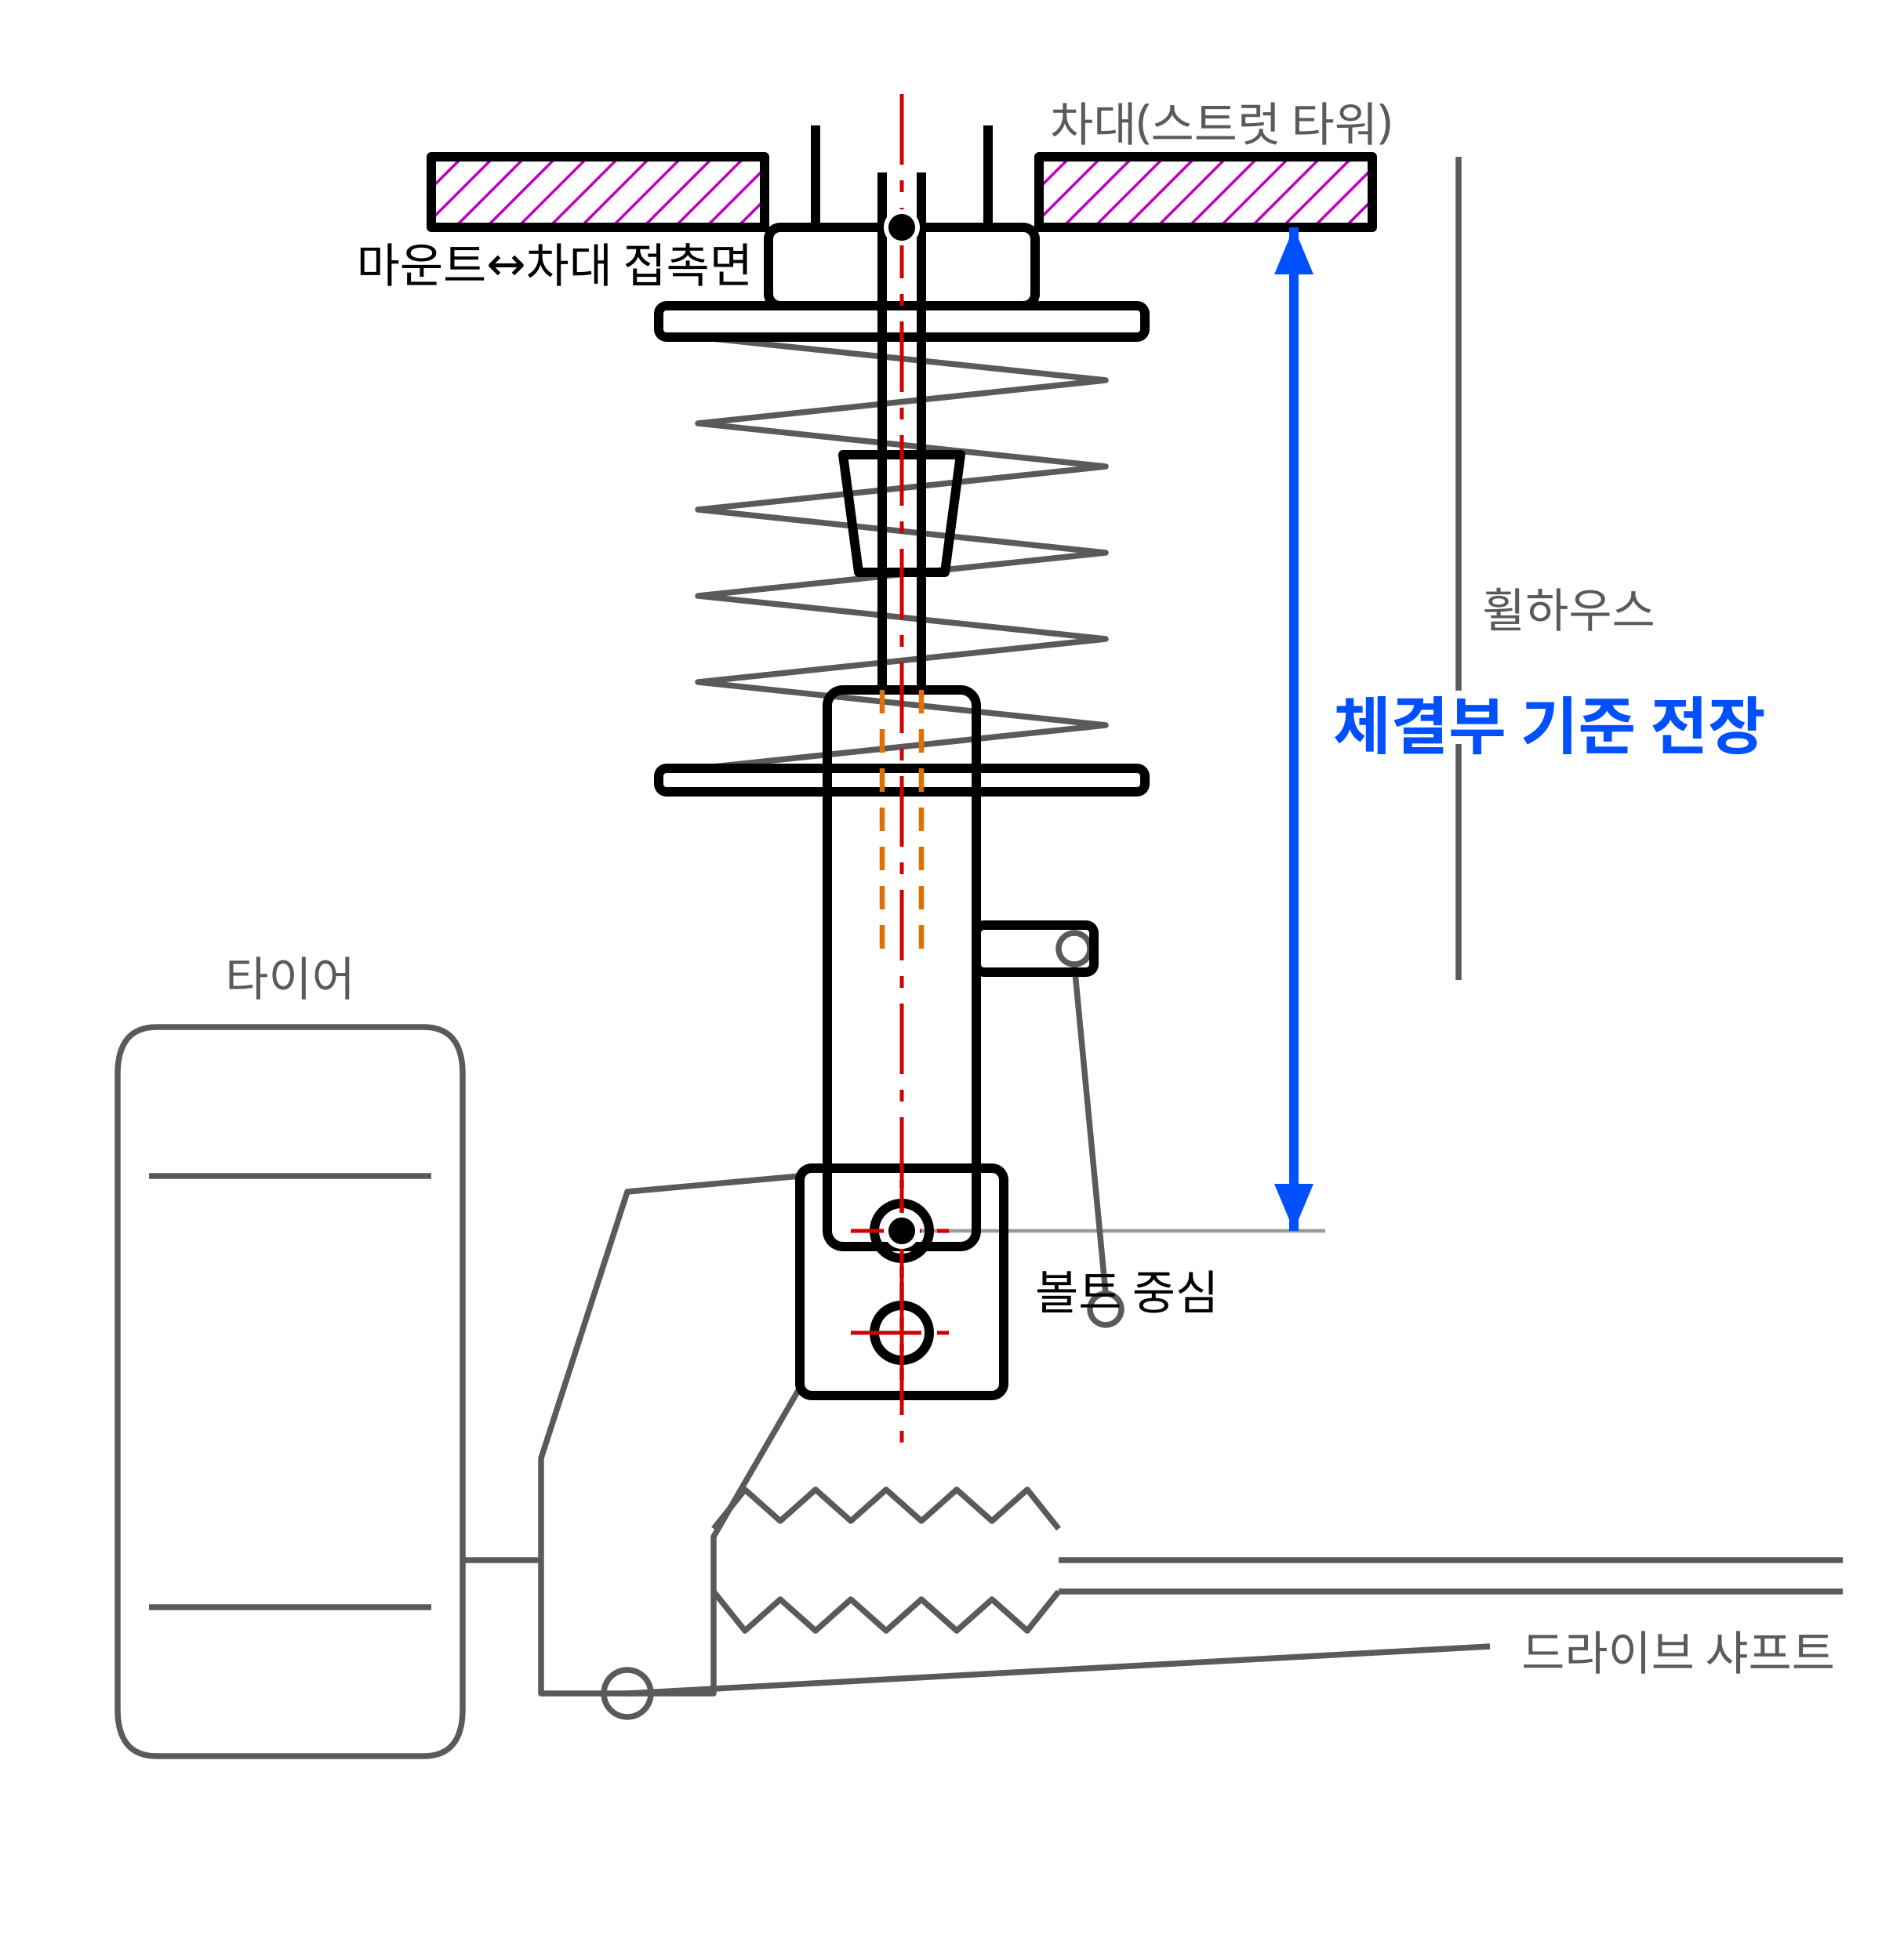
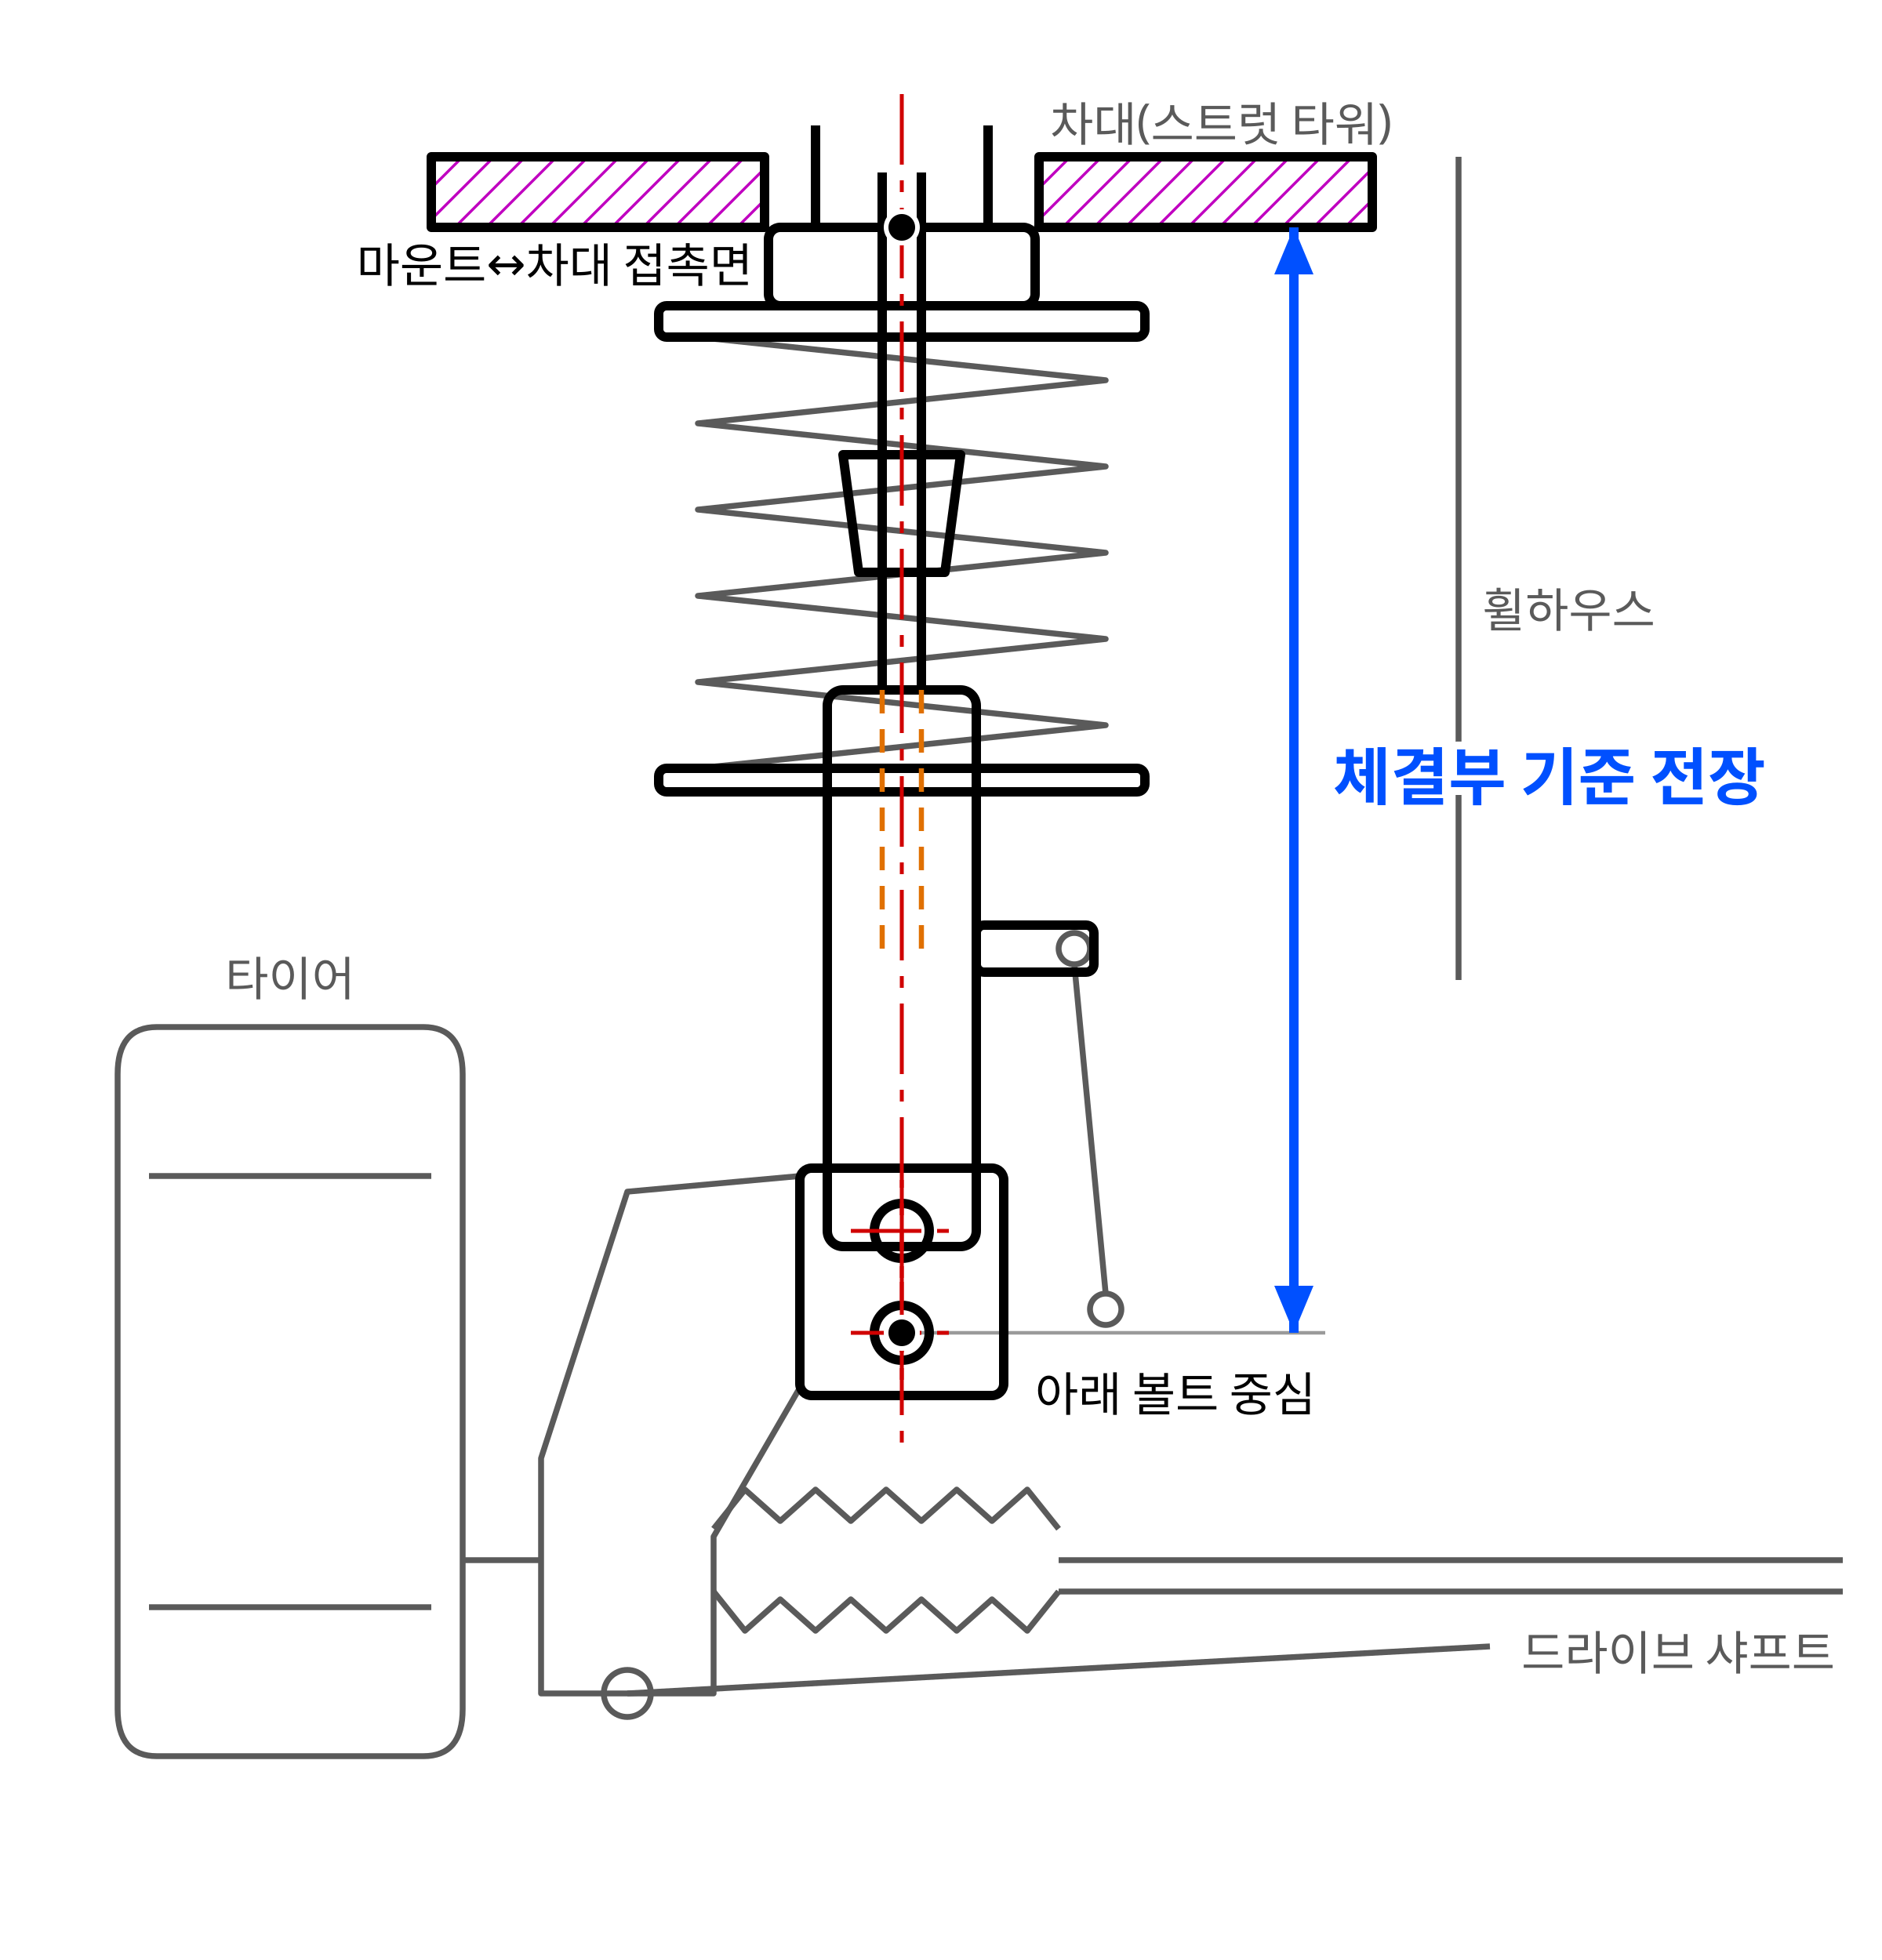
<svg xmlns="http://www.w3.org/2000/svg" viewBox="0 0 480 500">
  <defs>
    <marker id="ar" viewBox="0 0 12 10" refX="12" refY="5" markerWidth="12" markerHeight="10" markerUnits="userSpaceOnUse" orient="auto-start-reverse">
      <path d="M0 0L12 5L0 10z" fill="#0050FF" />
    </marker>
  </defs>
  <rect width="480" height="500" fill="#fff" />
  <g id="layer-0HAT" fill="none" stroke-linejoin="round" stroke="#C000C0" stroke-width="0.7">
    <clipPath id="h1">
      <rect x="110" y="40" width="85" height="18" />
    </clipPath>
    <g clip-path="url(#h1)">
      <line x1="92.0" y1="58.0" x2="110.0" y2="40.0" />
      <line x1="100.0" y1="58.0" x2="118.0" y2="40.0" />
      <line x1="108.0" y1="58.0" x2="126.0" y2="40.0" />
      <line x1="116.0" y1="58.0" x2="134.0" y2="40.0" />
      <line x1="124.0" y1="58.0" x2="142.0" y2="40.0" />
      <line x1="132.0" y1="58.0" x2="150.0" y2="40.0" />
      <line x1="140.0" y1="58.0" x2="158.0" y2="40.0" />
      <line x1="148.0" y1="58.0" x2="166.0" y2="40.0" />
      <line x1="156.0" y1="58.0" x2="174.0" y2="40.0" />
      <line x1="164.0" y1="58.0" x2="182.0" y2="40.0" />
      <line x1="172.0" y1="58.0" x2="190.0" y2="40.0" />
      <line x1="180.0" y1="58.0" x2="198.0" y2="40.0" />
      <line x1="188.0" y1="58.0" x2="206.0" y2="40.0" />
    </g>
    <clipPath id="h2">
      <rect x="265" y="40" width="85" height="18" />
    </clipPath>
    <g clip-path="url(#h2)">
      <line x1="247.0" y1="58.0" x2="265.0" y2="40.0" />
      <line x1="255.0" y1="58.0" x2="273.0" y2="40.0" />
      <line x1="263.0" y1="58.0" x2="281.0" y2="40.0" />
      <line x1="271.0" y1="58.0" x2="289.0" y2="40.0" />
      <line x1="279.0" y1="58.0" x2="297.0" y2="40.0" />
      <line x1="287.0" y1="58.0" x2="305.0" y2="40.0" />
      <line x1="295.0" y1="58.0" x2="313.0" y2="40.0" />
      <line x1="303.0" y1="58.0" x2="321.0" y2="40.0" />
      <line x1="311.0" y1="58.0" x2="329.0" y2="40.0" />
      <line x1="319.0" y1="58.0" x2="337.0" y2="40.0" />
      <line x1="327.0" y1="58.0" x2="345.0" y2="40.0" />
      <line x1="335.0" y1="58.0" x2="353.0" y2="40.0" />
      <line x1="343.0" y1="58.0" x2="361.0" y2="40.0" />
    </g>
  </g>
  <g id="layer-8" fill="none" stroke-linejoin="round" stroke="#9A9A9A" stroke-width="0.9">
    <line x1="230.0" y1="58.0" x2="338.0" y2="58.0" />
-     <line x1="230.0" y1="314.0" x2="338.0" y2="314.0" />
+     <line x1="230.0" y1="340.0" x2="338.0" y2="340.0" />
  </g>
  <g id="layer-CTX" fill="none" stroke-linejoin="round" stroke="#5A5A5A" stroke-width="1.5">
    <path d="M178.0 86.0 L282.0 97.0 L178.0 108.0 L282.0 119.0 L178.0 130.0 L282.0 141.0 L178.0 152.0 L282.0 163.0 L178.0 174.0 L282.0 185.0 L178.0 196.0" />
    <path d="M204 300 L160 304 L138 372 L138 432 L182 432 L182 392 L204 354" />
    <path d="M40 262 L108 262 Q118 262 118 274 L118 436 Q118 448 108 448 L40 448 Q30 448 30 436 L30 274 Q30 262 40 262 Z" />
    <line x1="38.0" y1="300.0" x2="110.0" y2="300.0" />
    <line x1="38.0" y1="410.0" x2="110.0" y2="410.0" />
    <path d="M160 432 L380 420" />
    <circle cx="160.0" cy="432.0" r="6.0" />
    <line x1="118.0" y1="398.0" x2="138.0" y2="398.0" />
    <path d="M182 390 L190 380 L199 388 L208 380 L217 388 L226 380 L235 388 L244 380 L253 388 L262 380 L270 390" />
    <path d="M182 406 L190 416 L199 408 L208 416 L217 408 L226 416 L235 408 L244 416 L253 408 L262 416 L270 406" />
    <line x1="270.0" y1="398.0" x2="470.0" y2="398.0" />
    <line x1="270.0" y1="406.0" x2="470.0" y2="406.0" />
    <line x1="372.0" y1="40.0" x2="372.0" y2="250.0" />
    <circle cx="274.0" cy="242.0" r="4.0" />
    <line x1="274.0" y1="246.0" x2="282.0" y2="330.0" />
    <circle cx="282.0" cy="334.0" r="4.0" />
  </g>
  <g id="layer-0" fill="none" stroke-linejoin="round" stroke="#000" stroke-width="2.4">
    <rect x="110.0" y="40.0" width="85.0" height="18.0" rx="0" />
    <rect x="265.0" y="40.0" width="85.0" height="18.0" rx="0" />
    <rect x="196.0" y="58.0" width="68.0" height="20.0" rx="3" />
    <line x1="208.0" y1="58.0" x2="208.0" y2="32.0" />
    <line x1="252.0" y1="58.0" x2="252.0" y2="32.0" />
    <line x1="225.0" y1="44.0" x2="225.0" y2="176.0" />
    <line x1="235.0" y1="44.0" x2="235.0" y2="176.0" />
    <rect x="168.0" y="78.0" width="124.0" height="8.0" rx="2" />
    <path d="M215 116 L245 116 L241 146 L219 146 Z" />
    <rect x="211.0" y="176.0" width="38.0" height="142.0" rx="4" />
    <rect x="168.0" y="196.0" width="124.0" height="6.0" rx="2" />
    <rect x="204.0" y="298.0" width="52.0" height="58.0" rx="3" />
    <circle cx="230.0" cy="314.0" r="7.0" />
    <circle cx="230.0" cy="340.0" r="7.0" />
    <rect x="249.0" y="236.0" width="30.0" height="12.0" rx="2" />
  </g>
  <g id="layer-HL" fill="none" stroke-linejoin="round" stroke="#E07000" stroke-width="1.3" stroke-dasharray="6 4">
    <line x1="225.0" y1="176.0" x2="225.0" y2="246.0" />
    <line x1="235.0" y1="176.0" x2="235.0" y2="246.0" />
  </g>
  <g id="layer-CL" fill="none" stroke-linejoin="round" stroke="#D00000" stroke-width="1" stroke-dasharray="18 4 3 4">
    <line x1="217.0" y1="314.0" x2="243.0" y2="314.0" />
    <line x1="230.0" y1="301.0" x2="230.0" y2="327.0" />
    <line x1="217.0" y1="340.0" x2="243.0" y2="340.0" />
    <line x1="230.0" y1="327.0" x2="230.0" y2="353.0" />
    <line x1="230.0" y1="24.0" x2="230.0" y2="370.0" />
  </g>
  <g id="layer-Tex" fill="none" stroke-linejoin="round" font-family="Malgun Gothic, sans-serif" stroke="none">
    <text x="355.0" y="36.0" text-anchor="end" font-size="12" fill="#5A5A5A">차대(스트럿 타워)</text>
    <text x="74.0" y="254.0" text-anchor="middle" font-size="12" fill="#5A5A5A">타이어</text>
    <text x="468.0" y="426.0" text-anchor="end" font-size="12" fill="#5A5A5A">드라이브 샤프트</text>
    <text x="378.0" y="160.0" text-anchor="start" font-size="12" fill="#5A5A5A">휠하우스</text>
    <text x="192.0" y="72.0" text-anchor="end" font-size="12" fill="#000">마운트↔차대 접촉면</text>
-     <text x="264.0" y="334.0" text-anchor="start" font-size="12" fill="#000">볼트 중심</text>
+     <text x="264.0" y="360.0" text-anchor="start" font-size="12" fill="#000">아래 볼트 중심</text>
  </g>
  <g id="layer-MEAS" fill="none" stroke-linejoin="round">
    <circle cx="230.0" cy="58.0" r="4" fill="#000" stroke="#fff" stroke-width="1.2" />
-     <circle cx="230.0" cy="314.0" r="4" fill="#000" stroke="#fff" stroke-width="1.2" />
-     <line x1="330.0" y1="58.0" x2="330.0" y2="314.0" stroke="#0050FF" stroke-width="2.4" marker-start="url(#ar)" marker-end="url(#ar)" />
-     <text x="340.0" y="191.0" text-anchor="start" font-size="16" font-weight="700" fill="#0050FF" stroke="#fff" stroke-width="4" paint-order="stroke">
+     <circle cx="230.0" cy="340.0" r="4" fill="#000" stroke="#fff" stroke-width="1.2" />
+     <line x1="330.0" y1="58.0" x2="330.0" y2="340.0" stroke="#0050FF" stroke-width="2.4" marker-start="url(#ar)" marker-end="url(#ar)" />
+     <text x="340.0" y="204.0" text-anchor="start" font-size="16" font-weight="700" fill="#0050FF" stroke="#fff" stroke-width="4" paint-order="stroke">
      <tspan x="340.0" dy="0">체결부 기준 전장</tspan>
    </text>
  </g>
</svg>
